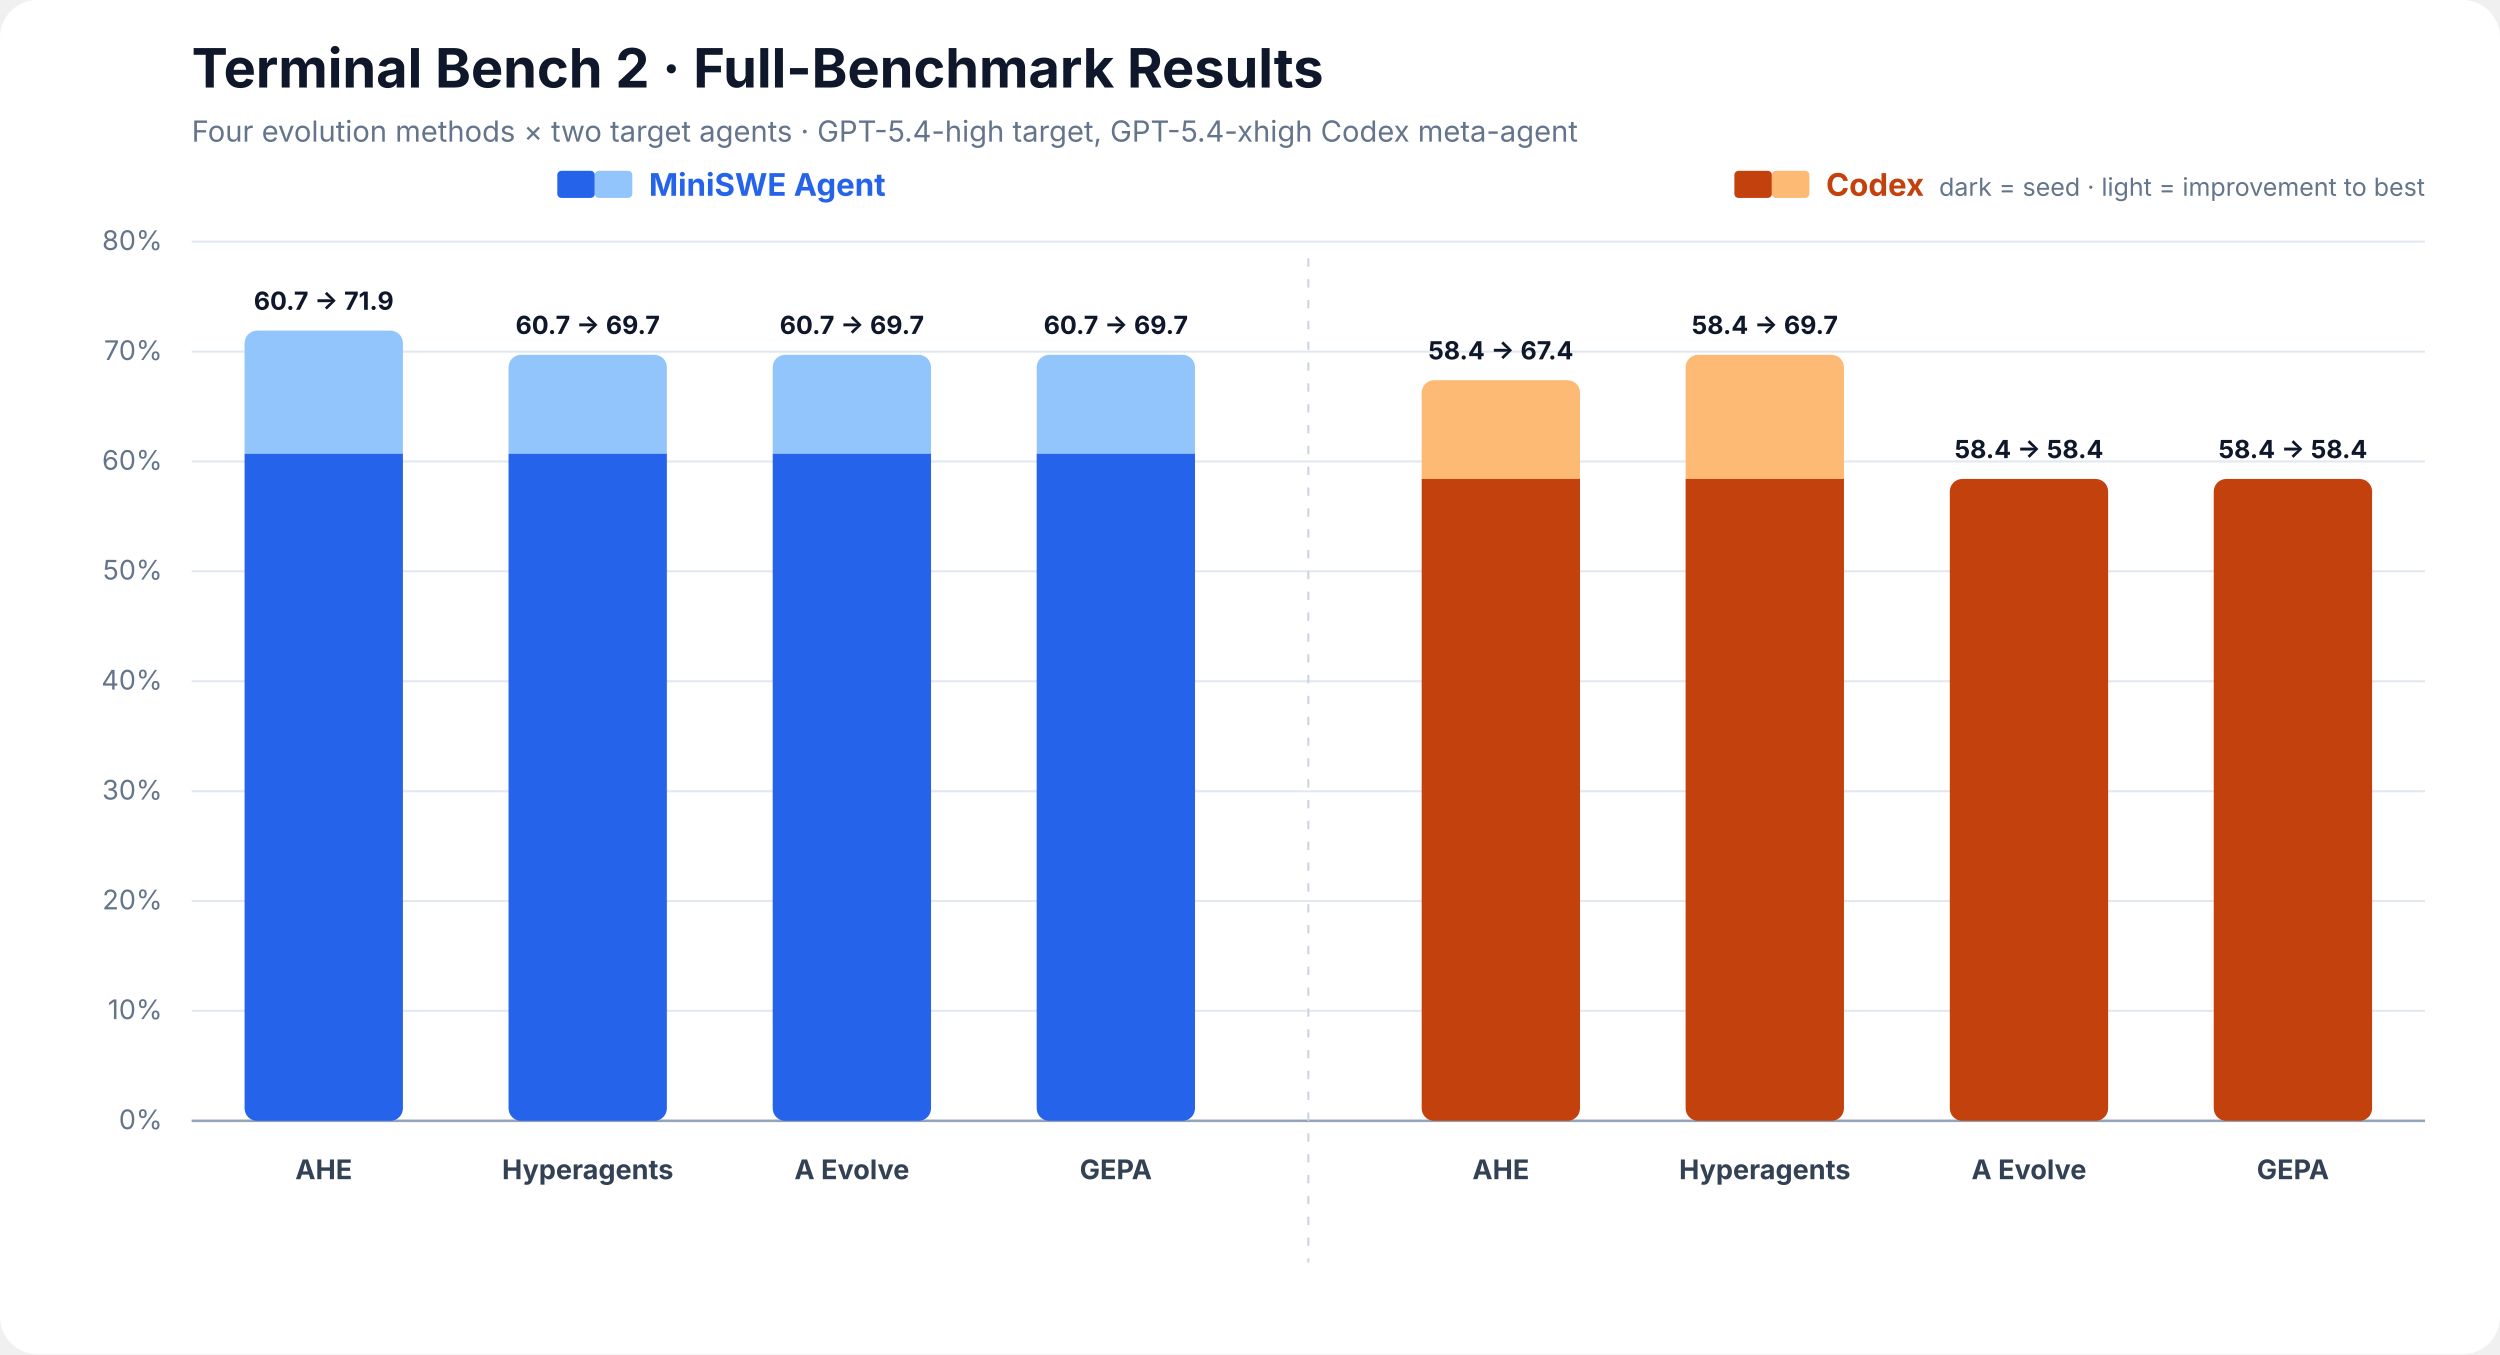
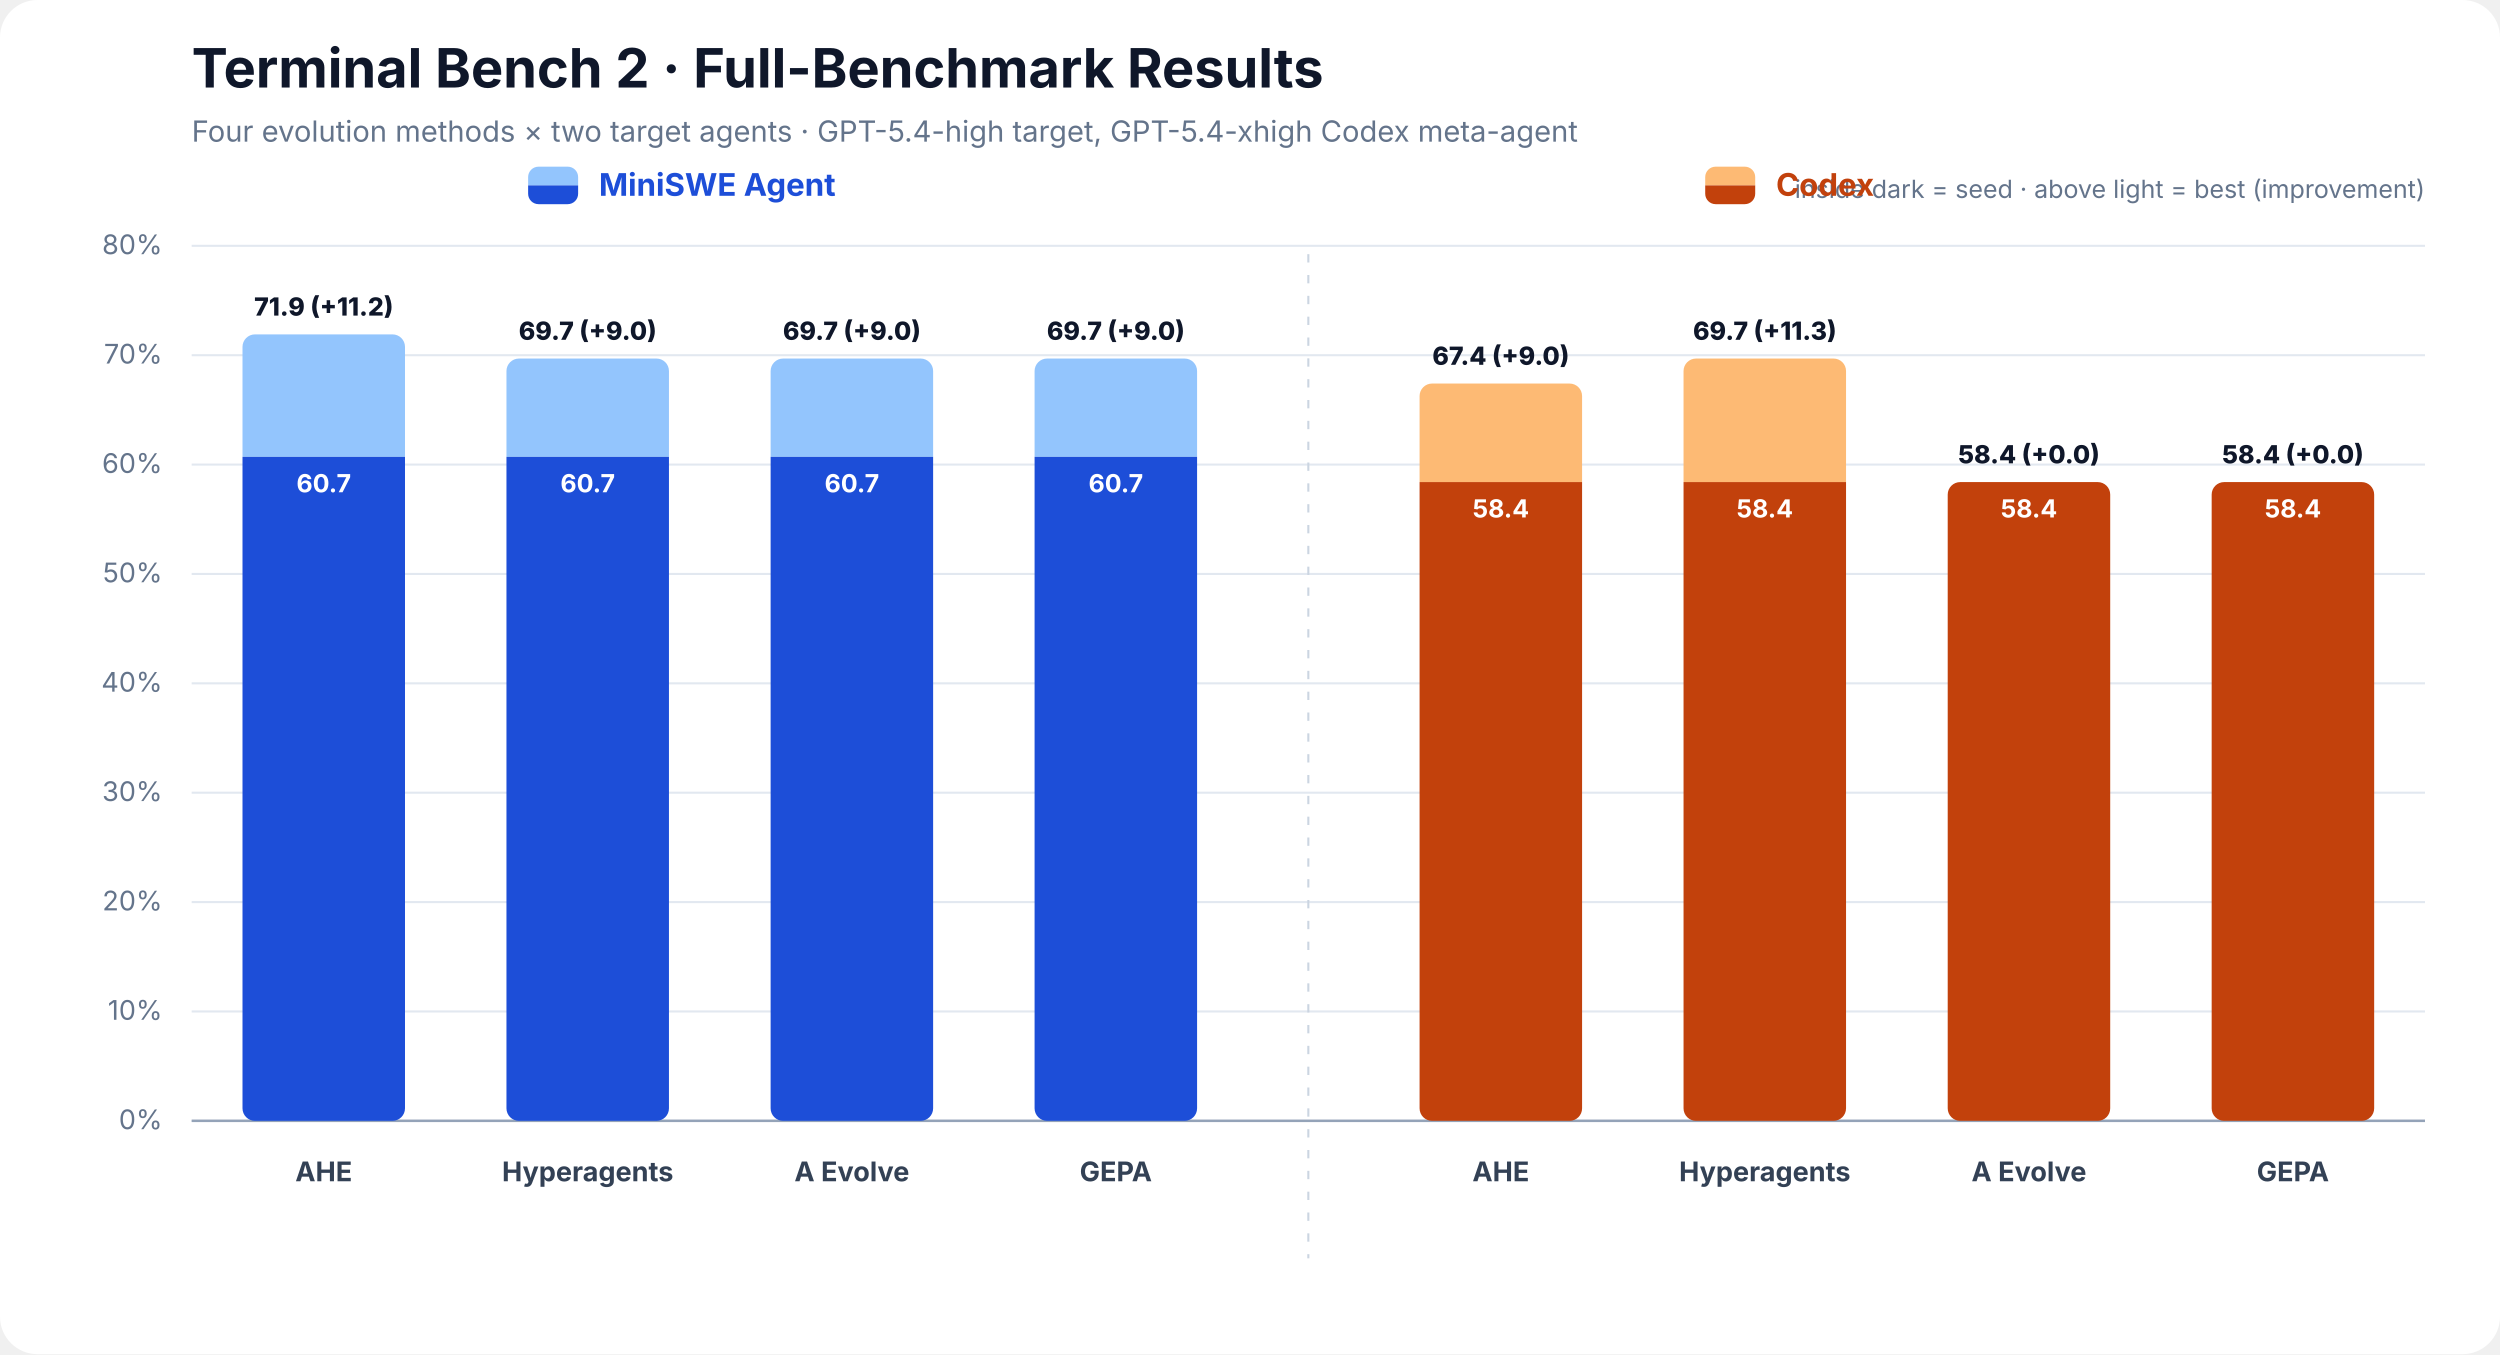
<svg xmlns="http://www.w3.org/2000/svg" width="1200" height="650" viewBox="0 0 1200 650" role="img" aria-labelledby="title desc">
  <rect width="1200" height="650" rx="18" fill="#FFFFFF" />
-   <style>text{font-family:Inter,ui-sans-serif,system-ui,-apple-system,BlinkMacSystemFont,"Segoe UI",sans-serif}.title{font-size:26px;font-weight:700;fill:#0F172A}.sub{font-size:14px;fill:#64748B}.axis{font-size:13px;fill:#64748B}.method{font-size:13px;font-weight:650;fill:#334155}.value{font-size:12px;font-weight:700;fill:#0F172A}.agent{font-size:15px;font-weight:750}.note{font-size:12px;fill:#64748B}</style>
+   <style>text{font-family:Inter,ui-sans-serif,system-ui,-apple-system,BlinkMacSystemFont,"Segoe UI",sans-serif}.title{font-size:26px;font-weight:700;fill:#0F172A}.sub{font-size:14px;fill:#64748B}.axis{font-size:13px;fill:#64748B}.method{font-size:13px;font-weight:650;fill:#334155}.seed{font-size:12px;font-weight:750;fill:#FFFFFF}.best{font-size:12px;font-weight:800;fill:#0F172A}.agent{font-size:15px;font-weight:750}.note{font-size:12px;fill:#64748B}</style>
  <text class="title" x="92" y="42">Terminal Bench 2 · Full-Benchmark Results</text>
  <text class="sub" x="92" y="68">Four evolution methods × two target agents · GPT-5.4-high target, GPT-5.4-xhigh Codex meta-agent</text>
-   <text class="note" x="1164" y="94" text-anchor="end">dark = seed · light = improvement to best</text>
+   <text class="note" x="1164" y="95" text-anchor="end">inside dark = seed · above light = best (improvement)</text>
  <line x1="92" y1="538.0" x2="1164" y2="538.0" stroke="#E2E8F0" stroke-width="1" />
  <text class="axis" x="78" y="542.0" text-anchor="end">0%</text>
-   <line x1="92" y1="485.2" x2="1164" y2="485.2" stroke="#E2E8F0" stroke-width="1" />
-   <text class="axis" x="78" y="489.2" text-anchor="end">10%</text>
-   <line x1="92" y1="432.5" x2="1164" y2="432.5" stroke="#E2E8F0" stroke-width="1" />
-   <text class="axis" x="78" y="436.5" text-anchor="end">20%</text>
-   <line x1="92" y1="379.8" x2="1164" y2="379.8" stroke="#E2E8F0" stroke-width="1" />
-   <text class="axis" x="78" y="383.8" text-anchor="end">30%</text>
-   <line x1="92" y1="327.0" x2="1164" y2="327.0" stroke="#E2E8F0" stroke-width="1" />
-   <text class="axis" x="78" y="331.0" text-anchor="end">40%</text>
-   <line x1="92" y1="274.2" x2="1164" y2="274.2" stroke="#E2E8F0" stroke-width="1" />
-   <text class="axis" x="78" y="278.2" text-anchor="end">50%</text>
-   <line x1="92" y1="221.5" x2="1164" y2="221.5" stroke="#E2E8F0" stroke-width="1" />
-   <text class="axis" x="78" y="225.5" text-anchor="end">60%</text>
-   <line x1="92" y1="168.8" x2="1164" y2="168.8" stroke="#E2E8F0" stroke-width="1" />
-   <text class="axis" x="78" y="172.8" text-anchor="end">70%</text>
-   <line x1="92" y1="116.0" x2="1164" y2="116.0" stroke="#E2E8F0" stroke-width="1" />
-   <text class="axis" x="78" y="120.0" text-anchor="end">80%</text>
+   <line x1="92" y1="485.5" x2="1164" y2="485.5" stroke="#E2E8F0" stroke-width="1" />
+   <text class="axis" x="78" y="489.5" text-anchor="end">10%</text>
+   <line x1="92" y1="433.0" x2="1164" y2="433.0" stroke="#E2E8F0" stroke-width="1" />
+   <text class="axis" x="78" y="437.0" text-anchor="end">20%</text>
+   <line x1="92" y1="380.5" x2="1164" y2="380.5" stroke="#E2E8F0" stroke-width="1" />
+   <text class="axis" x="78" y="384.5" text-anchor="end">30%</text>
+   <line x1="92" y1="328.0" x2="1164" y2="328.0" stroke="#E2E8F0" stroke-width="1" />
+   <text class="axis" x="78" y="332.0" text-anchor="end">40%</text>
+   <line x1="92" y1="275.5" x2="1164" y2="275.5" stroke="#E2E8F0" stroke-width="1" />
+   <text class="axis" x="78" y="279.5" text-anchor="end">50%</text>
+   <line x1="92" y1="223.0" x2="1164" y2="223.0" stroke="#E2E8F0" stroke-width="1" />
+   <text class="axis" x="78" y="227.0" text-anchor="end">60%</text>
+   <line x1="92" y1="170.5" x2="1164" y2="170.5" stroke="#E2E8F0" stroke-width="1" />
+   <text class="axis" x="78" y="174.5" text-anchor="end">70%</text>
+   <line x1="92" y1="118.0" x2="1164" y2="118.0" stroke="#E2E8F0" stroke-width="1" />
+   <text class="axis" x="78" y="122.0" text-anchor="end">80%</text>
  <line x1="92" y1="538" x2="1164" y2="538" stroke="#94A3B8" stroke-width="1.2" />
-   <line x1="628.0" y1="124" x2="628.0" y2="606" stroke="#CBD5E1" stroke-width="1" stroke-dasharray="4 6" />
-   <rect x="267.5" y="82" width="18" height="13" rx="2" fill="#2563EB" />
-   <rect x="285.5" y="82" width="18" height="13" rx="2" fill="#93C5FD" />
-   <text class="agent" x="311.5" y="94" fill="#2563EB">MiniSWE Agent</text>
+   <line x1="628.0" y1="122" x2="628.0" y2="604" stroke="#CBD5E1" stroke-width="1" stroke-dasharray="4 6" />
+   <defs>
+     <clipPath id="legend-0">
+       <rect x="253.5" y="80" width="24" height="18" rx="5" />
+     </clipPath>
+   </defs>
+   <g clip-path="url(#legend-0)">
+     <rect x="253.5" y="80" width="24" height="9.0" fill="#93C5FD" />
+     <rect x="253.5" y="89.0" width="24" height="9.0" fill="#1D4ED8" />
+   </g>
+   <text class="agent" x="287.5" y="94" fill="#1D4ED8">MiniSWE Agent</text>
  <defs>
    <clipPath id="bar-0-0">
-       <rect x="117.4" y="158.7" width="76" height="379.3" rx="6" />
+       <rect x="116.4" y="160.5" width="78" height="377.5" rx="6" />
    </clipPath>
  </defs>
  <g clip-path="url(#bar-0-0)">
-     <rect x="117.4" y="158.7" width="76" height="59.1" fill="#93C5FD" />
-     <rect x="117.4" y="217.8" width="76" height="320.2" fill="#2563EB" />
+     <rect x="116.4" y="160.5" width="78" height="58.8" fill="#93C5FD" />
+     <rect x="116.4" y="219.3" width="78" height="318.7" fill="#1D4ED8" />
  </g>
-   <text class="value" x="155.4" y="148.7" text-anchor="middle">60.7 → 71.9</text>
-   <text class="method" x="155.4" y="566" text-anchor="middle">AHE</text>
+   <text class="seed" x="155.4" y="236.3" text-anchor="middle">60.7</text>
+   <text class="best" x="155.4" y="151.5" text-anchor="middle">71.9 (+11.2)</text>
+   <text class="method" x="155.4" y="567" text-anchor="middle">AHE</text>
  <defs>
    <clipPath id="bar-0-1">
-       <rect x="244.1" y="170.3" width="76" height="367.7" rx="6" />
+       <rect x="243.1" y="172.1" width="78" height="365.9" rx="6" />
    </clipPath>
  </defs>
  <g clip-path="url(#bar-0-1)">
-     <rect x="244.1" y="170.3" width="76" height="47.5" fill="#93C5FD" />
-     <rect x="244.1" y="217.8" width="76" height="320.2" fill="#2563EB" />
+     <rect x="243.1" y="172.1" width="78" height="47.2" fill="#93C5FD" />
+     <rect x="243.1" y="219.3" width="78" height="318.7" fill="#1D4ED8" />
  </g>
-   <text class="value" x="282.1" y="160.3" text-anchor="middle">60.7 → 69.7</text>
-   <text class="method" x="282.1" y="566" text-anchor="middle">Hyperagents</text>
+   <text class="seed" x="282.1" y="236.3" text-anchor="middle">60.7</text>
+   <text class="best" x="282.1" y="163.1" text-anchor="middle">69.7 (+9.0)</text>
+   <text class="method" x="282.1" y="567" text-anchor="middle">Hyperagents</text>
  <defs>
    <clipPath id="bar-0-2">
-       <rect x="370.9" y="170.3" width="76" height="367.7" rx="6" />
+       <rect x="369.9" y="172.1" width="78" height="365.9" rx="6" />
    </clipPath>
  </defs>
  <g clip-path="url(#bar-0-2)">
-     <rect x="370.9" y="170.3" width="76" height="47.5" fill="#93C5FD" />
-     <rect x="370.9" y="217.8" width="76" height="320.2" fill="#2563EB" />
+     <rect x="369.9" y="172.1" width="78" height="47.2" fill="#93C5FD" />
+     <rect x="369.9" y="219.3" width="78" height="318.7" fill="#1D4ED8" />
  </g>
-   <text class="value" x="408.9" y="160.3" text-anchor="middle">60.7 → 69.7</text>
-   <text class="method" x="408.9" y="566" text-anchor="middle">A Evolve</text>
+   <text class="seed" x="408.9" y="236.3" text-anchor="middle">60.7</text>
+   <text class="best" x="408.9" y="163.1" text-anchor="middle">69.7 (+9.0)</text>
+   <text class="method" x="408.9" y="567" text-anchor="middle">A Evolve</text>
  <defs>
    <clipPath id="bar-0-3">
-       <rect x="497.6" y="170.3" width="76" height="367.7" rx="6" />
+       <rect x="496.6" y="172.1" width="78" height="365.9" rx="6" />
    </clipPath>
  </defs>
  <g clip-path="url(#bar-0-3)">
-     <rect x="497.6" y="170.3" width="76" height="47.5" fill="#93C5FD" />
-     <rect x="497.6" y="217.8" width="76" height="320.2" fill="#2563EB" />
+     <rect x="496.6" y="172.1" width="78" height="47.2" fill="#93C5FD" />
+     <rect x="496.6" y="219.3" width="78" height="318.7" fill="#1D4ED8" />
  </g>
-   <text class="value" x="535.6" y="160.3" text-anchor="middle">60.7 → 69.7</text>
-   <text class="method" x="535.6" y="566" text-anchor="middle">GEPA</text>
-   <rect x="832.5" y="82" width="18" height="13" rx="2" fill="#C2410C" />
-   <rect x="850.5" y="82" width="18" height="13" rx="2" fill="#FDBA74" />
-   <text class="agent" x="876.5" y="94" fill="#C2410C">Codex</text>
+   <text class="seed" x="535.6" y="236.3" text-anchor="middle">60.7</text>
+   <text class="best" x="535.6" y="163.1" text-anchor="middle">69.7 (+9.0)</text>
+   <text class="method" x="535.6" y="567" text-anchor="middle">GEPA</text>
+   <defs>
+     <clipPath id="legend-1">
+       <rect x="818.5" y="80" width="24" height="18" rx="5" />
+     </clipPath>
+   </defs>
+   <g clip-path="url(#legend-1)">
+     <rect x="818.5" y="80" width="24" height="9.0" fill="#FDBA74" />
+     <rect x="818.5" y="89.0" width="24" height="9.0" fill="#C2410C" />
+   </g>
+   <text class="agent" x="852.5" y="94" fill="#C2410C">Codex</text>
  <defs>
    <clipPath id="bar-1-0">
-       <rect x="682.4" y="182.5" width="76" height="355.5" rx="6" />
+       <rect x="681.4" y="184.1" width="78" height="353.9" rx="6" />
    </clipPath>
  </defs>
  <g clip-path="url(#bar-1-0)">
-     <rect x="682.4" y="182.5" width="76" height="47.5" fill="#FDBA74" />
-     <rect x="682.4" y="229.9" width="76" height="308.1" fill="#C2410C" />
+     <rect x="681.4" y="184.1" width="78" height="47.3" fill="#FDBA74" />
+     <rect x="681.4" y="231.4" width="78" height="306.6" fill="#C2410C" />
  </g>
-   <text class="value" x="720.4" y="172.5" text-anchor="middle">58.4 → 67.4</text>
-   <text class="method" x="720.4" y="566" text-anchor="middle">AHE</text>
+   <text class="seed" x="720.4" y="248.4" text-anchor="middle">58.4</text>
+   <text class="best" x="720.4" y="175.1" text-anchor="middle">67.4 (+9.0)</text>
+   <text class="method" x="720.4" y="567" text-anchor="middle">AHE</text>
  <defs>
    <clipPath id="bar-1-1">
-       <rect x="809.1" y="170.3" width="76" height="367.7" rx="6" />
+       <rect x="808.1" y="172.1" width="78" height="365.9" rx="6" />
    </clipPath>
  </defs>
  <g clip-path="url(#bar-1-1)">
-     <rect x="809.1" y="170.3" width="76" height="59.6" fill="#FDBA74" />
-     <rect x="809.1" y="229.9" width="76" height="308.1" fill="#C2410C" />
+     <rect x="808.1" y="172.1" width="78" height="59.3" fill="#FDBA74" />
+     <rect x="808.1" y="231.4" width="78" height="306.6" fill="#C2410C" />
  </g>
-   <text class="value" x="847.1" y="160.3" text-anchor="middle">58.4 → 69.7</text>
-   <text class="method" x="847.1" y="566" text-anchor="middle">Hyperagents</text>
+   <text class="seed" x="847.1" y="248.4" text-anchor="middle">58.4</text>
+   <text class="best" x="847.1" y="163.1" text-anchor="middle">69.7 (+11.3)</text>
+   <text class="method" x="847.1" y="567" text-anchor="middle">Hyperagents</text>
  <defs>
    <clipPath id="bar-1-2">
-       <rect x="935.9" y="229.9" width="76" height="308.1" rx="6" />
+       <rect x="934.9" y="231.4" width="78" height="306.6" rx="6" />
    </clipPath>
  </defs>
  <g clip-path="url(#bar-1-2)">
-     <rect x="935.9" y="229.9" width="76" height="0.0" fill="#FDBA74" />
-     <rect x="935.9" y="229.9" width="76" height="308.1" fill="#C2410C" />
+     <rect x="934.9" y="231.4" width="78" height="0.0" fill="#FDBA74" />
+     <rect x="934.9" y="231.4" width="78" height="306.6" fill="#C2410C" />
  </g>
-   <text class="value" x="973.9" y="219.9" text-anchor="middle">58.4 → 58.4</text>
-   <text class="method" x="973.9" y="566" text-anchor="middle">A Evolve</text>
+   <text class="seed" x="973.9" y="248.4" text-anchor="middle">58.4</text>
+   <text class="best" x="973.9" y="222.4" text-anchor="middle">58.4 (+0.0)</text>
+   <text class="method" x="973.9" y="567" text-anchor="middle">A Evolve</text>
  <defs>
    <clipPath id="bar-1-3">
-       <rect x="1062.6" y="229.9" width="76" height="308.1" rx="6" />
+       <rect x="1061.6" y="231.4" width="78" height="306.6" rx="6" />
    </clipPath>
  </defs>
  <g clip-path="url(#bar-1-3)">
-     <rect x="1062.6" y="229.9" width="76" height="0.0" fill="#FDBA74" />
-     <rect x="1062.6" y="229.9" width="76" height="308.1" fill="#C2410C" />
+     <rect x="1061.6" y="231.4" width="78" height="0.0" fill="#FDBA74" />
+     <rect x="1061.6" y="231.4" width="78" height="306.6" fill="#C2410C" />
  </g>
-   <text class="value" x="1100.6" y="219.9" text-anchor="middle">58.4 → 58.4</text>
-   <text class="method" x="1100.6" y="566" text-anchor="middle">GEPA</text>
+   <text class="seed" x="1100.6" y="248.4" text-anchor="middle">58.4</text>
+   <text class="best" x="1100.6" y="222.4" text-anchor="middle">58.4 (+0.0)</text>
+   <text class="method" x="1100.6" y="567" text-anchor="middle">GEPA</text>
</svg>
